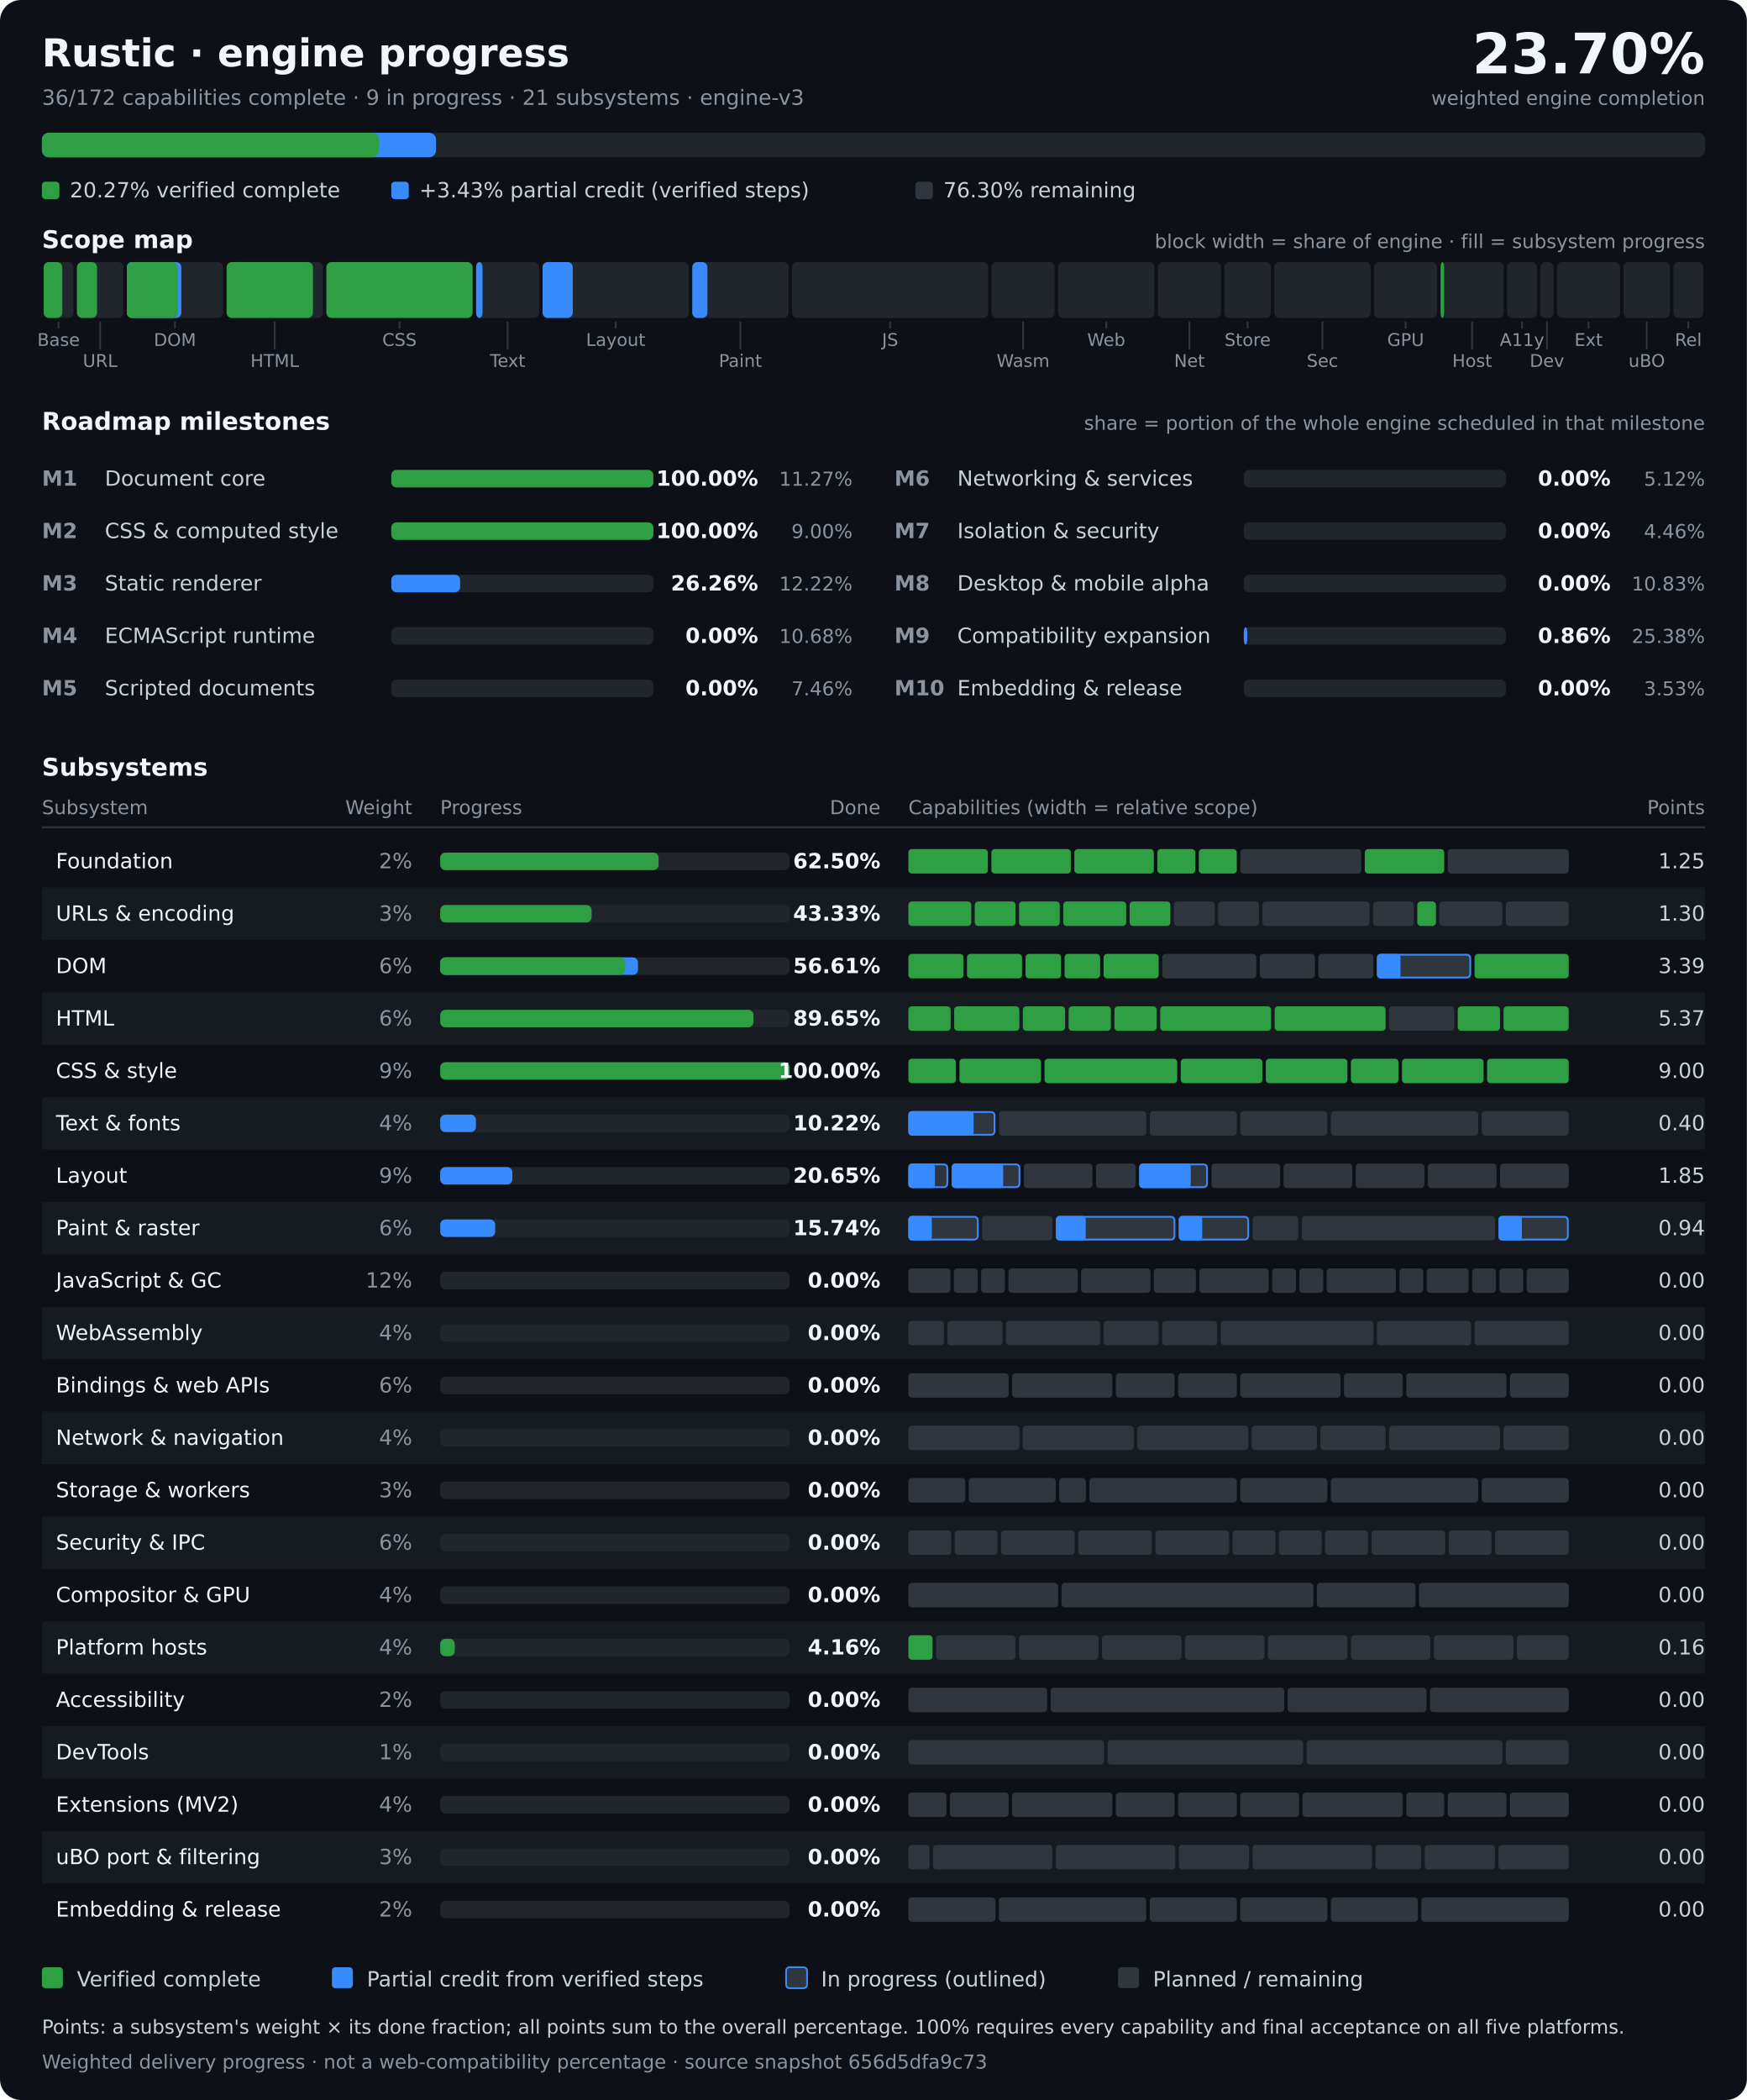
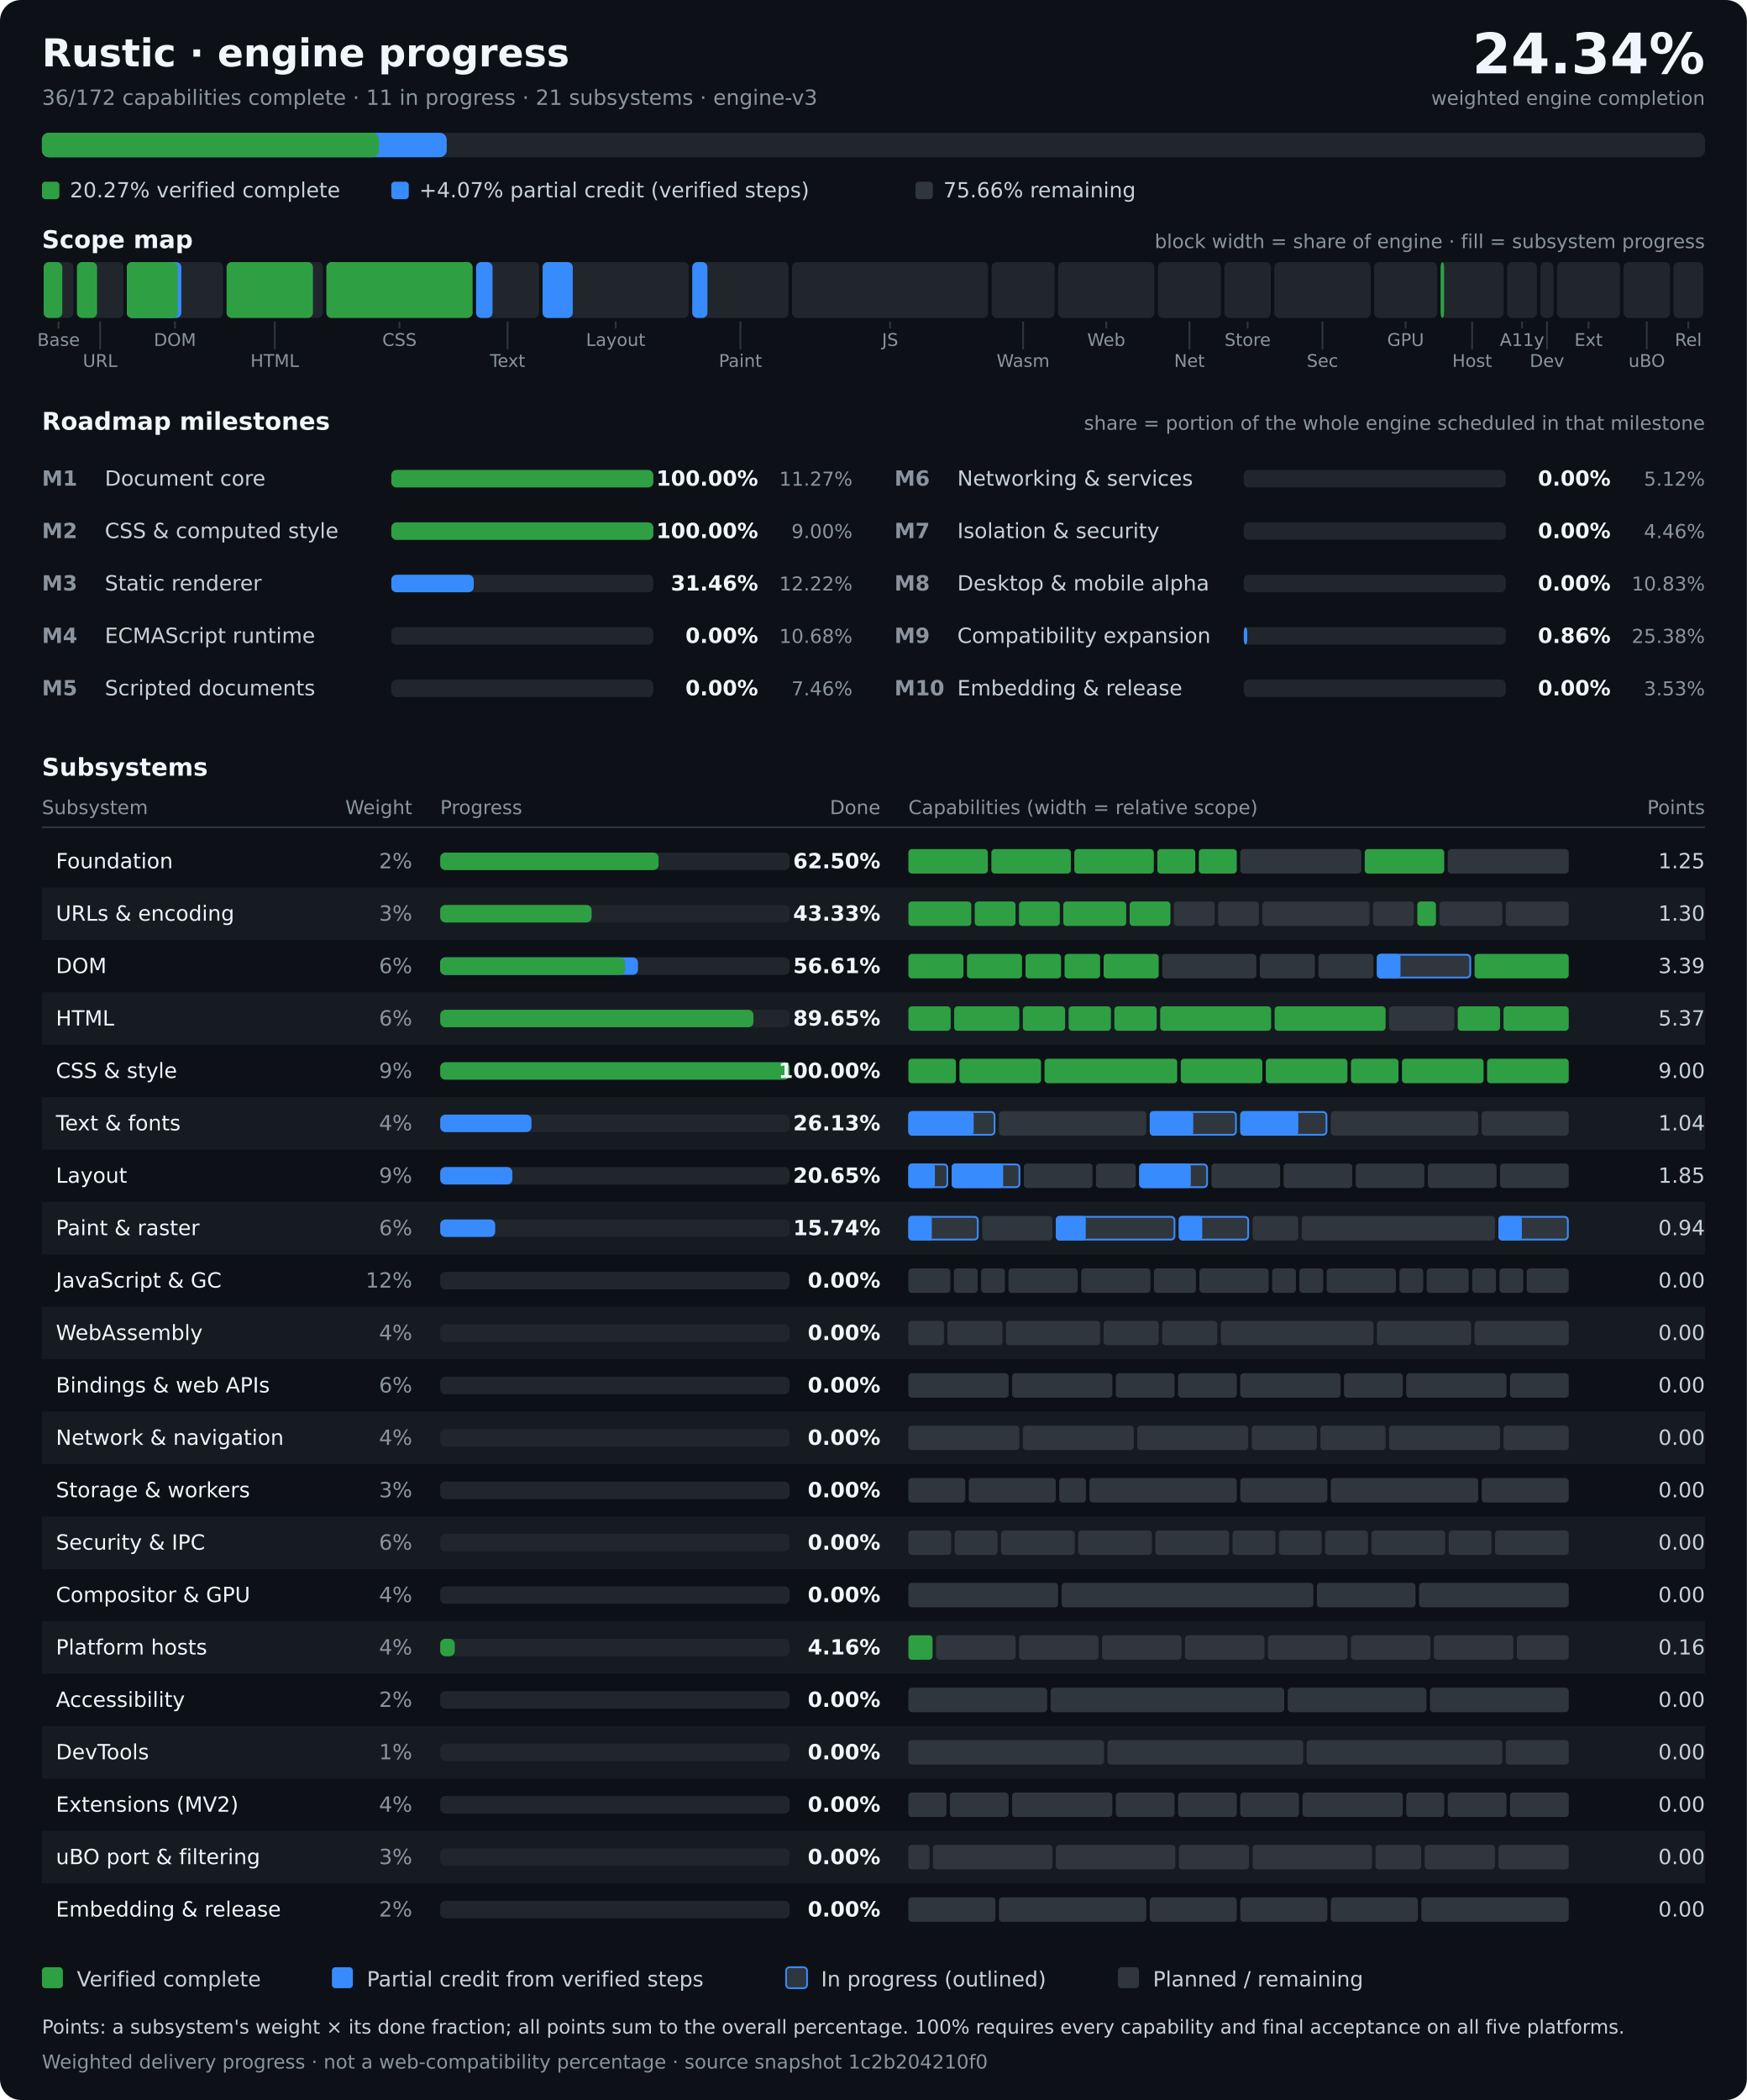
<svg xmlns="http://www.w3.org/2000/svg" width="1000" height="1202" viewBox="0 0 1000 1202" role="img" aria-labelledby="title desc">
  <rect width="1000" height="1202" rx="12" fill="#0d1117" />
  <g font-family="DejaVu Sans,Arial,sans-serif">
    <text x="24.00" y="38" fill="#f0f6fc" font-size="22" font-weight="700">Rustic · engine progress</text>
-     <text x="24.00" y="60" fill="#8b949e" font-size="12">36/172 capabilities complete · 9 in progress · 21 subsystems · engine-v3</text>
-     <text x="976.00" y="42" fill="#f0f6fc" font-size="32" text-anchor="end" font-weight="700">23.70%</text>
+     <text x="24.00" y="60" fill="#8b949e" font-size="12">36/172 capabilities complete · 11 in progress · 21 subsystems · engine-v3</text>
+     <text x="976.00" y="42" fill="#f0f6fc" font-size="32" text-anchor="end" font-weight="700">24.34%</text>
    <text x="976.00" y="60" fill="#8b949e" font-size="11" text-anchor="end">weighted engine completion</text>
    <rect x="24.00" y="76" width="952.00" height="14" rx="4" fill="#21262d" />
-     <rect x="24.00" y="76" width="225.62" height="14" rx="4" fill="#388bfd" />
+     <rect x="24.00" y="76" width="231.72" height="14" rx="4" fill="#388bfd" />
    <rect x="24.00" y="76" width="192.97" height="14" rx="4" fill="#2ea043" />
    <rect x="24" y="104" width="10" height="10" rx="2" fill="#2ea043" />
    <text x="40.00" y="113" fill="#c9d1d9" font-size="12">20.27% verified complete</text>
    <rect x="224" y="104" width="10" height="10" rx="2" fill="#388bfd" />
-     <text x="240.00" y="113" fill="#c9d1d9" font-size="12">+3.43% partial credit (verified steps)</text>
+     <text x="240.00" y="113" fill="#c9d1d9" font-size="12">+4.07% partial credit (verified steps)</text>
    <rect x="524" y="104" width="10" height="10" rx="2" fill="#30363d" />
-     <text x="540.00" y="113" fill="#c9d1d9" font-size="12">76.30% remaining</text>
+     <text x="540.00" y="113" fill="#c9d1d9" font-size="12">75.66% remaining</text>
    <text x="24.00" y="142" fill="#f0f6fc" font-size="14" font-weight="600">Scope map</text>
    <text x="976.00" y="142" fill="#8b949e" font-size="11" text-anchor="end">block width = share of engine · fill = subsystem progress</text>
    <g>
      <rect x="25.00" y="150" width="17.04" height="32" rx="3" fill="#21262d" />
      <rect x="25.00" y="150" width="10.65" height="32" rx="3" fill="#2ea043" />
      <rect x="33.02" y="184" width="1" height="4" fill="#30363d" />
      <text x="33.52" y="198" fill="#8b949e" font-size="10" text-anchor="middle">Base</text>
    </g>
    <g>
      <rect x="44.04" y="150" width="26.56" height="32" rx="3" fill="#21262d" />
      <rect x="44.04" y="150" width="11.51" height="32" rx="3" fill="#2ea043" />
      <rect x="56.82" y="184" width="1" height="16" fill="#30363d" />
      <text x="57.32" y="210" fill="#8b949e" font-size="10" text-anchor="middle">URL</text>
    </g>
    <g>
      <rect x="72.60" y="150" width="55.12" height="32" rx="3" fill="#21262d" />
      <rect x="72.60" y="150" width="31.20" height="32" rx="3" fill="#388bfd" />
      <rect x="72.60" y="150" width="29.18" height="32" rx="3" fill="#2ea043" />
      <rect x="99.66" y="184" width="1" height="4" fill="#30363d" />
      <text x="100.16" y="198" fill="#8b949e" font-size="10" text-anchor="middle">DOM</text>
    </g>
    <g>
      <rect x="129.72" y="150" width="55.12" height="32" rx="3" fill="#21262d" />
      <rect x="129.72" y="150" width="49.42" height="32" rx="3" fill="#2ea043" />
      <rect x="156.78" y="184" width="1" height="16" fill="#30363d" />
      <text x="157.28" y="210" fill="#8b949e" font-size="10" text-anchor="middle">HTML</text>
    </g>
    <g>
      <rect x="186.84" y="150" width="83.68" height="32" rx="3" fill="#21262d" />
      <rect x="186.84" y="150" width="83.68" height="32" rx="3" fill="#2ea043" />
      <rect x="228.18" y="184" width="1" height="4" fill="#30363d" />
      <text x="228.68" y="198" fill="#8b949e" font-size="10" text-anchor="middle">CSS</text>
    </g>
    <g>
      <rect x="272.52" y="150" width="36.08" height="32" rx="3" fill="#21262d" />
-       <rect x="272.52" y="150" width="3.69" height="32" rx="3" fill="#388bfd" />
+       <rect x="272.52" y="150" width="9.43" height="32" rx="3" fill="#388bfd" />
      <rect x="290.06" y="184" width="1" height="16" fill="#30363d" />
      <text x="290.56" y="210" fill="#8b949e" font-size="10" text-anchor="middle">Text</text>
    </g>
    <g>
      <rect x="310.60" y="150" width="83.68" height="32" rx="3" fill="#21262d" />
      <rect x="310.60" y="150" width="17.28" height="32" rx="3" fill="#388bfd" />
      <rect x="351.94" y="184" width="1" height="4" fill="#30363d" />
      <text x="352.44" y="198" fill="#8b949e" font-size="10" text-anchor="middle">Layout</text>
    </g>
    <g>
      <rect x="396.28" y="150" width="55.12" height="32" rx="3" fill="#21262d" />
      <rect x="396.28" y="150" width="8.68" height="32" rx="3" fill="#388bfd" />
      <rect x="423.34" y="184" width="1" height="16" fill="#30363d" />
      <text x="423.84" y="210" fill="#8b949e" font-size="10" text-anchor="middle">Paint</text>
    </g>
    <g>
      <rect x="453.40" y="150" width="112.24" height="32" rx="3" fill="#21262d" />
      <rect x="509.02" y="184" width="1" height="4" fill="#30363d" />
      <text x="509.52" y="198" fill="#8b949e" font-size="10" text-anchor="middle">JS</text>
    </g>
    <g>
      <rect x="567.64" y="150" width="36.08" height="32" rx="3" fill="#21262d" />
      <rect x="585.18" y="184" width="1" height="16" fill="#30363d" />
      <text x="585.68" y="210" fill="#8b949e" font-size="10" text-anchor="middle">Wasm</text>
    </g>
    <g>
      <rect x="605.72" y="150" width="55.12" height="32" rx="3" fill="#21262d" />
      <rect x="632.78" y="184" width="1" height="4" fill="#30363d" />
      <text x="633.28" y="198" fill="#8b949e" font-size="10" text-anchor="middle">Web</text>
    </g>
    <g>
      <rect x="662.84" y="150" width="36.08" height="32" rx="3" fill="#21262d" />
      <rect x="680.38" y="184" width="1" height="16" fill="#30363d" />
      <text x="680.88" y="210" fill="#8b949e" font-size="10" text-anchor="middle">Net</text>
    </g>
    <g>
      <rect x="700.92" y="150" width="26.56" height="32" rx="3" fill="#21262d" />
      <rect x="713.70" y="184" width="1" height="4" fill="#30363d" />
      <text x="714.20" y="198" fill="#8b949e" font-size="10" text-anchor="middle">Store</text>
    </g>
    <g>
      <rect x="729.48" y="150" width="55.12" height="32" rx="3" fill="#21262d" />
      <rect x="756.54" y="184" width="1" height="16" fill="#30363d" />
      <text x="757.04" y="210" fill="#8b949e" font-size="10" text-anchor="middle">Sec</text>
    </g>
    <g>
      <rect x="786.60" y="150" width="36.08" height="32" rx="3" fill="#21262d" />
      <rect x="804.14" y="184" width="1" height="4" fill="#30363d" />
      <text x="804.64" y="198" fill="#8b949e" font-size="10" text-anchor="middle">GPU</text>
    </g>
    <g>
      <rect x="824.68" y="150" width="36.08" height="32" rx="3" fill="#21262d" />
      <rect x="824.68" y="150" width="2.00" height="32" rx="3" fill="#2ea043" />
      <rect x="842.22" y="184" width="1" height="16" fill="#30363d" />
      <text x="842.72" y="210" fill="#8b949e" font-size="10" text-anchor="middle">Host</text>
    </g>
    <g>
      <rect x="862.76" y="150" width="17.04" height="32" rx="3" fill="#21262d" />
      <rect x="870.78" y="184" width="1" height="4" fill="#30363d" />
      <text x="871.28" y="198" fill="#8b949e" font-size="10" text-anchor="middle">A11y</text>
    </g>
    <g>
      <rect x="881.80" y="150" width="7.52" height="32" rx="3" fill="#21262d" />
      <rect x="885.06" y="184" width="1" height="16" fill="#30363d" />
      <text x="885.56" y="210" fill="#8b949e" font-size="10" text-anchor="middle">Dev</text>
    </g>
    <g>
      <rect x="891.32" y="150" width="36.08" height="32" rx="3" fill="#21262d" />
      <rect x="908.86" y="184" width="1" height="4" fill="#30363d" />
      <text x="909.36" y="198" fill="#8b949e" font-size="10" text-anchor="middle">Ext</text>
    </g>
    <g>
      <rect x="929.40" y="150" width="26.56" height="32" rx="3" fill="#21262d" />
      <rect x="942.18" y="184" width="1" height="16" fill="#30363d" />
      <text x="942.68" y="210" fill="#8b949e" font-size="10" text-anchor="middle">uBO</text>
    </g>
    <g>
      <rect x="957.96" y="150" width="17.04" height="32" rx="3" fill="#21262d" />
      <rect x="965.98" y="184" width="1" height="4" fill="#30363d" />
      <text x="966.48" y="198" fill="#8b949e" font-size="10" text-anchor="middle">Rel</text>
    </g>
    <text x="24.00" y="246" fill="#f0f6fc" font-size="14" font-weight="600">Roadmap milestones</text>
    <text x="976.00" y="246" fill="#8b949e" font-size="11" text-anchor="end">share = portion of the whole engine scheduled in that milestone</text>
    <g>
      <text x="24.00" y="278" fill="#8b949e" font-size="12" font-weight="600">M1</text>
      <text x="60.00" y="278" fill="#c9d1d9" font-size="12">Document core</text>
      <rect x="224.00" y="269" width="150.00" height="10" rx="3" fill="#21262d" />
      <rect x="224.00" y="269" width="150.00" height="10" rx="3" fill="#2ea043" />
      <text x="434.00" y="278" fill="#f0f6fc" font-size="12" text-anchor="end" font-weight="600">100.00%</text>
      <text x="488.00" y="278" fill="#8b949e" font-size="11" text-anchor="end">11.27%</text>
    </g>
    <g>
      <text x="24.00" y="308" fill="#8b949e" font-size="12" font-weight="600">M2</text>
      <text x="60.00" y="308" fill="#c9d1d9" font-size="12">CSS &amp; computed style</text>
      <rect x="224.00" y="299" width="150.00" height="10" rx="3" fill="#21262d" />
      <rect x="224.00" y="299" width="150.00" height="10" rx="3" fill="#2ea043" />
      <text x="434.00" y="308" fill="#f0f6fc" font-size="12" text-anchor="end" font-weight="600">100.00%</text>
      <text x="488.00" y="308" fill="#8b949e" font-size="11" text-anchor="end">9.00%</text>
    </g>
    <g>
      <text x="24.00" y="338" fill="#8b949e" font-size="12" font-weight="600">M3</text>
      <text x="60.00" y="338" fill="#c9d1d9" font-size="12">Static renderer</text>
      <rect x="224.00" y="329" width="150.00" height="10" rx="3" fill="#21262d" />
-       <rect x="224.00" y="329" width="39.39" height="10" rx="3" fill="#388bfd" />
-       <text x="434.00" y="338" fill="#f0f6fc" font-size="12" text-anchor="end" font-weight="600">26.26%</text>
+       <rect x="224.00" y="329" width="47.19" height="10" rx="3" fill="#388bfd" />
+       <text x="434.00" y="338" fill="#f0f6fc" font-size="12" text-anchor="end" font-weight="600">31.46%</text>
      <text x="488.00" y="338" fill="#8b949e" font-size="11" text-anchor="end">12.22%</text>
    </g>
    <g>
      <text x="24.00" y="368" fill="#8b949e" font-size="12" font-weight="600">M4</text>
      <text x="60.00" y="368" fill="#c9d1d9" font-size="12">ECMAScript runtime</text>
      <rect x="224.00" y="359" width="150.00" height="10" rx="3" fill="#21262d" />
      <text x="434.00" y="368" fill="#f0f6fc" font-size="12" text-anchor="end" font-weight="600">0.00%</text>
      <text x="488.00" y="368" fill="#8b949e" font-size="11" text-anchor="end">10.68%</text>
    </g>
    <g>
      <text x="24.00" y="398" fill="#8b949e" font-size="12" font-weight="600">M5</text>
      <text x="60.00" y="398" fill="#c9d1d9" font-size="12">Scripted documents</text>
      <rect x="224.00" y="389" width="150.00" height="10" rx="3" fill="#21262d" />
      <text x="434.00" y="398" fill="#f0f6fc" font-size="12" text-anchor="end" font-weight="600">0.00%</text>
      <text x="488.00" y="398" fill="#8b949e" font-size="11" text-anchor="end">7.46%</text>
    </g>
    <g>
      <text x="512.00" y="278" fill="#8b949e" font-size="12" font-weight="600">M6</text>
      <text x="548.00" y="278" fill="#c9d1d9" font-size="12">Networking &amp; services</text>
      <rect x="712.00" y="269" width="150.00" height="10" rx="3" fill="#21262d" />
      <text x="922.00" y="278" fill="#f0f6fc" font-size="12" text-anchor="end" font-weight="600">0.00%</text>
      <text x="976.00" y="278" fill="#8b949e" font-size="11" text-anchor="end">5.12%</text>
    </g>
    <g>
      <text x="512.00" y="308" fill="#8b949e" font-size="12" font-weight="600">M7</text>
      <text x="548.00" y="308" fill="#c9d1d9" font-size="12">Isolation &amp; security</text>
      <rect x="712.00" y="299" width="150.00" height="10" rx="3" fill="#21262d" />
      <text x="922.00" y="308" fill="#f0f6fc" font-size="12" text-anchor="end" font-weight="600">0.00%</text>
      <text x="976.00" y="308" fill="#8b949e" font-size="11" text-anchor="end">4.46%</text>
    </g>
    <g>
      <text x="512.00" y="338" fill="#8b949e" font-size="12" font-weight="600">M8</text>
      <text x="548.00" y="338" fill="#c9d1d9" font-size="12">Desktop &amp; mobile alpha</text>
      <rect x="712.00" y="329" width="150.00" height="10" rx="3" fill="#21262d" />
      <text x="922.00" y="338" fill="#f0f6fc" font-size="12" text-anchor="end" font-weight="600">0.00%</text>
      <text x="976.00" y="338" fill="#8b949e" font-size="11" text-anchor="end">10.83%</text>
    </g>
    <g>
      <text x="512.00" y="368" fill="#8b949e" font-size="12" font-weight="600">M9</text>
      <text x="548.00" y="368" fill="#c9d1d9" font-size="12">Compatibility expansion</text>
      <rect x="712.00" y="359" width="150.00" height="10" rx="3" fill="#21262d" />
      <rect x="712.00" y="359" width="2.00" height="10" rx="3" fill="#388bfd" />
      <text x="922.00" y="368" fill="#f0f6fc" font-size="12" text-anchor="end" font-weight="600">0.86%</text>
      <text x="976.00" y="368" fill="#8b949e" font-size="11" text-anchor="end">25.38%</text>
    </g>
    <g>
      <text x="512.00" y="398" fill="#8b949e" font-size="12" font-weight="600">M10</text>
      <text x="548.00" y="398" fill="#c9d1d9" font-size="12">Embedding &amp; release</text>
      <rect x="712.00" y="389" width="150.00" height="10" rx="3" fill="#21262d" />
      <text x="922.00" y="398" fill="#f0f6fc" font-size="12" text-anchor="end" font-weight="600">0.00%</text>
      <text x="976.00" y="398" fill="#8b949e" font-size="11" text-anchor="end">3.53%</text>
    </g>
    <text x="24.00" y="444" fill="#f0f6fc" font-size="14" font-weight="600">Subsystems</text>
    <text x="24.00" y="466" fill="#8b949e" font-size="11">Subsystem</text>
    <text x="236.00" y="466" fill="#8b949e" font-size="11" text-anchor="end">Weight</text>
    <text x="252.00" y="466" fill="#8b949e" font-size="11">Progress</text>
    <text x="504.00" y="466" fill="#8b949e" font-size="11" text-anchor="end">Done</text>
    <text x="520.00" y="466" fill="#8b949e" font-size="11">Capabilities (width = relative scope)</text>
    <text x="976.00" y="466" fill="#8b949e" font-size="11" text-anchor="end">Points</text>
    <rect x="24" y="473" width="952" height="1" fill="#30363d" />
    <g>
      <text x="32.00" y="497" fill="#f0f6fc" font-size="12">Foundation</text>
      <text x="236.00" y="497" fill="#8b949e" font-size="12" text-anchor="end">2%</text>
      <rect x="252.00" y="488" width="200.00" height="10" rx="3" fill="#21262d" />
      <rect x="252.00" y="488" width="125.00" height="10" rx="3" fill="#2ea043" />
      <text x="504.00" y="497" fill="#f0f6fc" font-size="12" text-anchor="end" font-weight="600">62.50%</text>
      <g>
        <rect x="520.00" y="486" width="45.50" height="14" rx="2" fill="#2ea043" />
      </g>
      <g>
        <rect x="567.50" y="486" width="45.50" height="14" rx="2" fill="#2ea043" />
      </g>
      <g>
        <rect x="615.00" y="486" width="45.50" height="14" rx="2" fill="#2ea043" />
      </g>
      <g>
        <rect x="662.50" y="486" width="21.75" height="14" rx="2" fill="#2ea043" />
      </g>
      <g>
        <rect x="686.25" y="486" width="21.75" height="14" rx="2" fill="#2ea043" />
      </g>
      <g>
        <rect x="710.00" y="486" width="69.25" height="14" rx="2" fill="#30363d" />
      </g>
      <g>
        <rect x="781.25" y="486" width="45.50" height="14" rx="2" fill="#2ea043" />
      </g>
      <g>
        <rect x="828.75" y="486" width="69.25" height="14" rx="2" fill="#30363d" />
      </g>
      <text x="976.00" y="497" fill="#c9d1d9" font-size="12" text-anchor="end">1.25</text>
    </g>
    <g>
      <rect x="24" y="508" width="952" height="30" fill="#161b22" />
      <text x="32.00" y="527" fill="#f0f6fc" font-size="12">URLs &amp; encoding</text>
      <text x="236.00" y="527" fill="#8b949e" font-size="12" text-anchor="end">3%</text>
      <rect x="252.00" y="518" width="200.00" height="10" rx="3" fill="#21262d" />
      <rect x="252.00" y="518" width="86.66" height="10" rx="3" fill="#2ea043" />
      <text x="504.00" y="527" fill="#f0f6fc" font-size="12" text-anchor="end" font-weight="600">43.33%</text>
      <g>
        <rect x="520.00" y="516" width="36.00" height="14" rx="2" fill="#2ea043" />
      </g>
      <g>
        <rect x="558.00" y="516" width="23.33" height="14" rx="2" fill="#2ea043" />
      </g>
      <g>
        <rect x="583.33" y="516" width="23.33" height="14" rx="2" fill="#2ea043" />
      </g>
      <g>
        <rect x="608.67" y="516" width="36.00" height="14" rx="2" fill="#2ea043" />
      </g>
      <g>
        <rect x="646.67" y="516" width="23.33" height="14" rx="2" fill="#2ea043" />
      </g>
      <g>
        <rect x="672.00" y="516" width="23.33" height="14" rx="2" fill="#30363d" />
      </g>
      <g>
        <rect x="697.33" y="516" width="23.33" height="14" rx="2" fill="#30363d" />
      </g>
      <g>
        <rect x="722.67" y="516" width="61.33" height="14" rx="2" fill="#30363d" />
      </g>
      <g>
        <rect x="786.00" y="516" width="23.33" height="14" rx="2" fill="#30363d" />
      </g>
      <g>
        <rect x="811.33" y="516" width="10.67" height="14" rx="2" fill="#2ea043" />
      </g>
      <g>
        <rect x="824.00" y="516" width="36.00" height="14" rx="2" fill="#30363d" />
      </g>
      <g>
        <rect x="862.00" y="516" width="36.00" height="14" rx="2" fill="#30363d" />
      </g>
      <text x="976.00" y="527" fill="#c9d1d9" font-size="12" text-anchor="end">1.30</text>
    </g>
    <g>
      <text x="32.00" y="557" fill="#f0f6fc" font-size="12">DOM</text>
      <text x="236.00" y="557" fill="#8b949e" font-size="12" text-anchor="end">6%</text>
      <rect x="252.00" y="548" width="200.00" height="10" rx="3" fill="#21262d" />
      <rect x="252.00" y="548" width="113.22" height="10" rx="3" fill="#388bfd" />
      <rect x="252.00" y="548" width="105.88" height="10" rx="3" fill="#2ea043" />
      <text x="504.00" y="557" fill="#f0f6fc" font-size="12" text-anchor="end" font-weight="600">56.61%</text>
      <g>
        <rect x="520.00" y="546" width="31.53" height="14" rx="2" fill="#2ea043" />
      </g>
      <g>
        <rect x="553.53" y="546" width="31.53" height="14" rx="2" fill="#2ea043" />
      </g>
      <g>
        <rect x="587.06" y="546" width="20.35" height="14" rx="2" fill="#2ea043" />
      </g>
      <g>
        <rect x="609.41" y="546" width="20.35" height="14" rx="2" fill="#2ea043" />
      </g>
      <g>
        <rect x="631.76" y="546" width="31.53" height="14" rx="2" fill="#2ea043" />
      </g>
      <g>
        <rect x="665.29" y="546" width="53.88" height="14" rx="2" fill="#30363d" />
      </g>
      <g>
        <rect x="721.18" y="546" width="31.53" height="14" rx="2" fill="#30363d" />
      </g>
      <g>
        <rect x="754.71" y="546" width="31.53" height="14" rx="2" fill="#30363d" />
      </g>
      <g>
        <rect x="788.24" y="546" width="53.88" height="14" rx="2" fill="#30363d" />
        <rect x="788.24" y="546" width="13.47" height="14" rx="2" fill="#388bfd" />
        <rect x="788.74" y="546.5" width="52.88" height="13" rx="2" fill="none" stroke="#388bfd" />
      </g>
      <g>
        <rect x="844.12" y="546" width="53.88" height="14" rx="2" fill="#2ea043" />
      </g>
      <text x="976.00" y="557" fill="#c9d1d9" font-size="12" text-anchor="end">3.39</text>
    </g>
    <g>
      <rect x="24" y="568" width="952" height="30" fill="#161b22" />
      <text x="32.00" y="587" fill="#f0f6fc" font-size="12">HTML</text>
      <text x="236.00" y="587" fill="#8b949e" font-size="12" text-anchor="end">6%</text>
      <rect x="252.00" y="578" width="200.00" height="10" rx="3" fill="#21262d" />
      <rect x="252.00" y="578" width="179.30" height="10" rx="3" fill="#2ea043" />
      <text x="504.00" y="587" fill="#f0f6fc" font-size="12" text-anchor="end" font-weight="600">89.65%</text>
      <g>
        <rect x="520.00" y="576" width="24.21" height="14" rx="2" fill="#2ea043" />
      </g>
      <g>
        <rect x="546.21" y="576" width="37.31" height="14" rx="2" fill="#2ea043" />
      </g>
      <g>
        <rect x="585.52" y="576" width="24.21" height="14" rx="2" fill="#2ea043" />
      </g>
      <g>
        <rect x="611.72" y="576" width="24.21" height="14" rx="2" fill="#2ea043" />
      </g>
      <g>
        <rect x="637.93" y="576" width="24.21" height="14" rx="2" fill="#2ea043" />
      </g>
      <g>
        <rect x="664.14" y="576" width="63.52" height="14" rx="2" fill="#2ea043" />
      </g>
      <g>
        <rect x="729.66" y="576" width="63.52" height="14" rx="2" fill="#2ea043" />
      </g>
      <g>
        <rect x="795.17" y="576" width="37.31" height="14" rx="2" fill="#30363d" />
      </g>
      <g>
        <rect x="834.48" y="576" width="24.21" height="14" rx="2" fill="#2ea043" />
      </g>
      <g>
        <rect x="860.69" y="576" width="37.31" height="14" rx="2" fill="#2ea043" />
      </g>
      <text x="976.00" y="587" fill="#c9d1d9" font-size="12" text-anchor="end">5.37</text>
    </g>
    <g>
      <text x="32.00" y="617" fill="#f0f6fc" font-size="12">CSS &amp; style</text>
      <text x="236.00" y="617" fill="#8b949e" font-size="12" text-anchor="end">9%</text>
      <rect x="252.00" y="608" width="200.00" height="10" rx="3" fill="#21262d" />
      <rect x="252.00" y="608" width="200.00" height="10" rx="3" fill="#2ea043" />
      <text x="504.00" y="617" fill="#f0f6fc" font-size="12" text-anchor="end" font-weight="600">100.00%</text>
      <g>
        <rect x="520.00" y="606" width="27.23" height="14" rx="2" fill="#2ea043" />
      </g>
      <g>
        <rect x="549.23" y="606" width="46.72" height="14" rx="2" fill="#2ea043" />
      </g>
      <g>
        <rect x="597.95" y="606" width="75.95" height="14" rx="2" fill="#2ea043" />
      </g>
      <g>
        <rect x="675.90" y="606" width="46.72" height="14" rx="2" fill="#2ea043" />
      </g>
      <g>
        <rect x="724.62" y="606" width="46.72" height="14" rx="2" fill="#2ea043" />
      </g>
      <g>
        <rect x="773.33" y="606" width="27.23" height="14" rx="2" fill="#2ea043" />
      </g>
      <g>
        <rect x="802.56" y="606" width="46.72" height="14" rx="2" fill="#2ea043" />
      </g>
      <g>
        <rect x="851.28" y="606" width="46.72" height="14" rx="2" fill="#2ea043" />
      </g>
      <text x="976.00" y="617" fill="#c9d1d9" font-size="12" text-anchor="end">9.00</text>
    </g>
    <g>
      <rect x="24" y="628" width="952" height="30" fill="#161b22" />
      <text x="32.00" y="647" fill="#f0f6fc" font-size="12">Text &amp; fonts</text>
      <text x="236.00" y="647" fill="#8b949e" font-size="12" text-anchor="end">4%</text>
      <rect x="252.00" y="638" width="200.00" height="10" rx="3" fill="#21262d" />
-       <rect x="252.00" y="638" width="20.44" height="10" rx="3" fill="#388bfd" />
-       <text x="504.00" y="647" fill="#f0f6fc" font-size="12" text-anchor="end" font-weight="600">10.22%</text>
+       <rect x="252.00" y="638" width="52.26" height="10" rx="3" fill="#388bfd" />
+       <text x="504.00" y="647" fill="#f0f6fc" font-size="12" text-anchor="end" font-weight="600">26.13%</text>
      <g>
        <rect x="520.00" y="636" width="49.82" height="14" rx="2" fill="#30363d" />
        <rect x="520.00" y="636" width="37.36" height="14" rx="2" fill="#388bfd" />
        <rect x="520.50" y="636.5" width="48.82" height="13" rx="2" fill="none" stroke="#388bfd" />
      </g>
      <g>
        <rect x="571.82" y="636" width="84.36" height="14" rx="2" fill="#30363d" />
      </g>
      <g>
        <rect x="658.18" y="636" width="49.82" height="14" rx="2" fill="#30363d" />
+         <rect x="658.18" y="636" width="24.91" height="14" rx="2" fill="#388bfd" />
+         <rect x="658.68" y="636.5" width="48.82" height="13" rx="2" fill="none" stroke="#388bfd" />
      </g>
      <g>
        <rect x="710.00" y="636" width="49.82" height="14" rx="2" fill="#30363d" />
+         <rect x="710.00" y="636" width="33.21" height="14" rx="2" fill="#388bfd" />
+         <rect x="710.50" y="636.5" width="48.82" height="13" rx="2" fill="none" stroke="#388bfd" />
      </g>
      <g>
        <rect x="761.82" y="636" width="84.36" height="14" rx="2" fill="#30363d" />
      </g>
      <g>
        <rect x="848.18" y="636" width="49.82" height="14" rx="2" fill="#30363d" />
      </g>
-       <text x="976.00" y="647" fill="#c9d1d9" font-size="12" text-anchor="end">0.40</text>
+       <text x="976.00" y="647" fill="#c9d1d9" font-size="12" text-anchor="end">1.04</text>
    </g>
    <g>
      <text x="32.00" y="677" fill="#f0f6fc" font-size="12">Layout</text>
      <text x="236.00" y="677" fill="#8b949e" font-size="12" text-anchor="end">9%</text>
      <rect x="252.00" y="668" width="200.00" height="10" rx="3" fill="#21262d" />
      <rect x="252.00" y="668" width="41.30" height="10" rx="3" fill="#388bfd" />
      <text x="504.00" y="677" fill="#f0f6fc" font-size="12" text-anchor="end" font-weight="600">20.65%</text>
      <g>
        <rect x="520.00" y="666" width="22.78" height="14" rx="2" fill="#30363d" />
        <rect x="520.00" y="666" width="15.19" height="14" rx="2" fill="#388bfd" />
        <rect x="520.50" y="666.5" width="21.78" height="13" rx="2" fill="none" stroke="#388bfd" />
      </g>
      <g>
        <rect x="544.78" y="666" width="39.30" height="14" rx="2" fill="#30363d" />
        <rect x="544.78" y="666" width="29.48" height="14" rx="2" fill="#388bfd" />
        <rect x="545.28" y="666.5" width="38.30" height="13" rx="2" fill="none" stroke="#388bfd" />
      </g>
      <g>
        <rect x="586.09" y="666" width="39.30" height="14" rx="2" fill="#30363d" />
      </g>
      <g>
        <rect x="627.39" y="666" width="22.78" height="14" rx="2" fill="#30363d" />
      </g>
      <g>
        <rect x="652.17" y="666" width="39.30" height="14" rx="2" fill="#30363d" />
        <rect x="652.17" y="666" width="29.48" height="14" rx="2" fill="#388bfd" />
        <rect x="652.67" y="666.5" width="38.30" height="13" rx="2" fill="none" stroke="#388bfd" />
      </g>
      <g>
        <rect x="693.48" y="666" width="39.30" height="14" rx="2" fill="#30363d" />
      </g>
      <g>
        <rect x="734.78" y="666" width="39.30" height="14" rx="2" fill="#30363d" />
      </g>
      <g>
        <rect x="776.09" y="666" width="39.30" height="14" rx="2" fill="#30363d" />
      </g>
      <g>
        <rect x="817.39" y="666" width="39.30" height="14" rx="2" fill="#30363d" />
      </g>
      <g>
        <rect x="858.70" y="666" width="39.30" height="14" rx="2" fill="#30363d" />
      </g>
      <text x="976.00" y="677" fill="#c9d1d9" font-size="12" text-anchor="end">1.85</text>
    </g>
    <g>
      <rect x="24" y="688" width="952" height="30" fill="#161b22" />
      <text x="32.00" y="707" fill="#f0f6fc" font-size="12">Paint &amp; raster</text>
      <text x="236.00" y="707" fill="#8b949e" font-size="12" text-anchor="end">6%</text>
      <rect x="252.00" y="698" width="200.00" height="10" rx="3" fill="#21262d" />
      <rect x="252.00" y="698" width="31.48" height="10" rx="3" fill="#388bfd" />
      <text x="504.00" y="707" fill="#f0f6fc" font-size="12" text-anchor="end" font-weight="600">15.74%</text>
      <g>
        <rect x="520.00" y="696" width="40.22" height="14" rx="2" fill="#30363d" />
        <rect x="520.00" y="696" width="13.41" height="14" rx="2" fill="#388bfd" />
        <rect x="520.50" y="696.5" width="39.22" height="13" rx="2" fill="none" stroke="#388bfd" />
      </g>
      <g>
        <rect x="562.22" y="696" width="40.22" height="14" rx="2" fill="#30363d" />
      </g>
      <g>
        <rect x="604.44" y="696" width="68.37" height="14" rx="2" fill="#30363d" />
        <rect x="604.44" y="696" width="17.09" height="14" rx="2" fill="#388bfd" />
        <rect x="604.94" y="696.5" width="67.37" height="13" rx="2" fill="none" stroke="#388bfd" />
      </g>
      <g>
        <rect x="674.81" y="696" width="40.22" height="14" rx="2" fill="#30363d" />
        <rect x="674.81" y="696" width="13.41" height="14" rx="2" fill="#388bfd" />
        <rect x="675.31" y="696.5" width="39.22" height="13" rx="2" fill="none" stroke="#388bfd" />
      </g>
      <g>
        <rect x="717.04" y="696" width="26.15" height="14" rx="2" fill="#30363d" />
      </g>
      <g>
        <rect x="745.19" y="696" width="110.59" height="14" rx="2" fill="#30363d" />
      </g>
      <g>
        <rect x="857.78" y="696" width="40.22" height="14" rx="2" fill="#30363d" />
        <rect x="857.78" y="696" width="13.41" height="14" rx="2" fill="#388bfd" />
        <rect x="858.28" y="696.5" width="39.22" height="13" rx="2" fill="none" stroke="#388bfd" />
      </g>
      <text x="976.00" y="707" fill="#c9d1d9" font-size="12" text-anchor="end">0.94</text>
    </g>
    <g>
      <text x="32.00" y="737" fill="#f0f6fc" font-size="12">JavaScript &amp; GC</text>
      <text x="236.00" y="737" fill="#8b949e" font-size="12" text-anchor="end">12%</text>
      <rect x="252.00" y="728" width="200.00" height="10" rx="3" fill="#21262d" />
      <text x="504.00" y="737" fill="#f0f6fc" font-size="12" text-anchor="end" font-weight="600">0.00%</text>
      <g>
        <rect x="520.00" y="726" width="24.03" height="14" rx="2" fill="#30363d" />
      </g>
      <g>
        <rect x="546.03" y="726" width="13.62" height="14" rx="2" fill="#30363d" />
      </g>
      <g>
        <rect x="561.64" y="726" width="13.62" height="14" rx="2" fill="#30363d" />
      </g>
      <g>
        <rect x="577.26" y="726" width="39.64" height="14" rx="2" fill="#30363d" />
      </g>
      <g>
        <rect x="618.90" y="726" width="39.64" height="14" rx="2" fill="#30363d" />
      </g>
      <g>
        <rect x="660.55" y="726" width="24.03" height="14" rx="2" fill="#30363d" />
      </g>
      <g>
        <rect x="686.58" y="726" width="39.64" height="14" rx="2" fill="#30363d" />
      </g>
      <g>
        <rect x="728.22" y="726" width="13.62" height="14" rx="2" fill="#30363d" />
      </g>
      <g>
        <rect x="743.84" y="726" width="13.62" height="14" rx="2" fill="#30363d" />
      </g>
      <g>
        <rect x="759.45" y="726" width="39.64" height="14" rx="2" fill="#30363d" />
      </g>
      <g>
        <rect x="801.10" y="726" width="13.62" height="14" rx="2" fill="#30363d" />
      </g>
      <g>
        <rect x="816.71" y="726" width="24.03" height="14" rx="2" fill="#30363d" />
      </g>
      <g>
        <rect x="842.74" y="726" width="13.62" height="14" rx="2" fill="#30363d" />
      </g>
      <g>
        <rect x="858.36" y="726" width="13.62" height="14" rx="2" fill="#30363d" />
      </g>
      <g>
        <rect x="873.97" y="726" width="24.03" height="14" rx="2" fill="#30363d" />
      </g>
      <text x="976.00" y="737" fill="#c9d1d9" font-size="12" text-anchor="end">0.00</text>
    </g>
    <g>
      <rect x="24" y="748" width="952" height="30" fill="#161b22" />
      <text x="32.00" y="767" fill="#f0f6fc" font-size="12">WebAssembly</text>
      <text x="236.00" y="767" fill="#8b949e" font-size="12" text-anchor="end">4%</text>
      <rect x="252.00" y="758" width="200.00" height="10" rx="3" fill="#21262d" />
      <text x="504.00" y="767" fill="#f0f6fc" font-size="12" text-anchor="end" font-weight="600">0.00%</text>
      <g>
        <rect x="520.00" y="756" width="20.35" height="14" rx="2" fill="#30363d" />
      </g>
      <g>
        <rect x="542.35" y="756" width="31.53" height="14" rx="2" fill="#30363d" />
      </g>
      <g>
        <rect x="575.88" y="756" width="53.88" height="14" rx="2" fill="#30363d" />
      </g>
      <g>
        <rect x="631.76" y="756" width="31.53" height="14" rx="2" fill="#30363d" />
      </g>
      <g>
        <rect x="665.29" y="756" width="31.53" height="14" rx="2" fill="#30363d" />
      </g>
      <g>
        <rect x="698.82" y="756" width="87.41" height="14" rx="2" fill="#30363d" />
      </g>
      <g>
        <rect x="788.24" y="756" width="53.88" height="14" rx="2" fill="#30363d" />
      </g>
      <g>
        <rect x="844.12" y="756" width="53.88" height="14" rx="2" fill="#30363d" />
      </g>
      <text x="976.00" y="767" fill="#c9d1d9" font-size="12" text-anchor="end">0.00</text>
    </g>
    <g>
      <text x="32.00" y="797" fill="#f0f6fc" font-size="12">Bindings &amp; web APIs</text>
      <text x="236.00" y="797" fill="#8b949e" font-size="12" text-anchor="end">6%</text>
      <rect x="252.00" y="788" width="200.00" height="10" rx="3" fill="#21262d" />
      <text x="504.00" y="797" fill="#f0f6fc" font-size="12" text-anchor="end" font-weight="600">0.00%</text>
      <g>
        <rect x="520.00" y="786" width="57.38" height="14" rx="2" fill="#30363d" />
      </g>
      <g>
        <rect x="579.38" y="786" width="57.38" height="14" rx="2" fill="#30363d" />
      </g>
      <g>
        <rect x="638.75" y="786" width="33.62" height="14" rx="2" fill="#30363d" />
      </g>
      <g>
        <rect x="674.38" y="786" width="33.62" height="14" rx="2" fill="#30363d" />
      </g>
      <g>
        <rect x="710.00" y="786" width="57.38" height="14" rx="2" fill="#30363d" />
      </g>
      <g>
        <rect x="769.38" y="786" width="33.62" height="14" rx="2" fill="#30363d" />
      </g>
      <g>
        <rect x="805.00" y="786" width="57.38" height="14" rx="2" fill="#30363d" />
      </g>
      <g>
        <rect x="864.38" y="786" width="33.62" height="14" rx="2" fill="#30363d" />
      </g>
      <text x="976.00" y="797" fill="#c9d1d9" font-size="12" text-anchor="end">0.00</text>
    </g>
    <g>
      <rect x="24" y="808" width="952" height="30" fill="#161b22" />
      <text x="32.00" y="827" fill="#f0f6fc" font-size="12">Network &amp; navigation</text>
      <text x="236.00" y="827" fill="#8b949e" font-size="12" text-anchor="end">4%</text>
      <rect x="252.00" y="818" width="200.00" height="10" rx="3" fill="#21262d" />
      <text x="504.00" y="827" fill="#f0f6fc" font-size="12" text-anchor="end" font-weight="600">0.00%</text>
      <g>
        <rect x="520.00" y="816" width="63.52" height="14" rx="2" fill="#30363d" />
      </g>
      <g>
        <rect x="585.52" y="816" width="63.52" height="14" rx="2" fill="#30363d" />
      </g>
      <g>
        <rect x="651.03" y="816" width="63.52" height="14" rx="2" fill="#30363d" />
      </g>
      <g>
        <rect x="716.55" y="816" width="37.31" height="14" rx="2" fill="#30363d" />
      </g>
      <g>
        <rect x="755.86" y="816" width="37.31" height="14" rx="2" fill="#30363d" />
      </g>
      <g>
        <rect x="795.17" y="816" width="63.52" height="14" rx="2" fill="#30363d" />
      </g>
      <g>
        <rect x="860.69" y="816" width="37.31" height="14" rx="2" fill="#30363d" />
      </g>
      <text x="976.00" y="827" fill="#c9d1d9" font-size="12" text-anchor="end">0.00</text>
    </g>
    <g>
      <text x="32.00" y="857" fill="#f0f6fc" font-size="12">Storage &amp; workers</text>
      <text x="236.00" y="857" fill="#8b949e" font-size="12" text-anchor="end">3%</text>
      <rect x="252.00" y="848" width="200.00" height="10" rx="3" fill="#21262d" />
      <text x="504.00" y="857" fill="#f0f6fc" font-size="12" text-anchor="end" font-weight="600">0.00%</text>
      <g>
        <rect x="520.00" y="846" width="32.55" height="14" rx="2" fill="#30363d" />
      </g>
      <g>
        <rect x="554.55" y="846" width="49.82" height="14" rx="2" fill="#30363d" />
      </g>
      <g>
        <rect x="606.36" y="846" width="15.27" height="14" rx="2" fill="#30363d" />
      </g>
      <g>
        <rect x="623.64" y="846" width="84.36" height="14" rx="2" fill="#30363d" />
      </g>
      <g>
        <rect x="710.00" y="846" width="49.82" height="14" rx="2" fill="#30363d" />
      </g>
      <g>
        <rect x="761.82" y="846" width="84.36" height="14" rx="2" fill="#30363d" />
      </g>
      <g>
        <rect x="848.18" y="846" width="49.82" height="14" rx="2" fill="#30363d" />
      </g>
      <text x="976.00" y="857" fill="#c9d1d9" font-size="12" text-anchor="end">0.00</text>
    </g>
    <g>
      <rect x="24" y="868" width="952" height="30" fill="#161b22" />
      <text x="32.00" y="887" fill="#f0f6fc" font-size="12">Security &amp; IPC</text>
      <text x="236.00" y="887" fill="#8b949e" font-size="12" text-anchor="end">6%</text>
      <rect x="252.00" y="878" width="200.00" height="10" rx="3" fill="#21262d" />
      <text x="504.00" y="887" fill="#f0f6fc" font-size="12" text-anchor="end" font-weight="600">0.00%</text>
      <g>
        <rect x="520.00" y="876" width="24.51" height="14" rx="2" fill="#30363d" />
      </g>
      <g>
        <rect x="546.51" y="876" width="24.51" height="14" rx="2" fill="#30363d" />
      </g>
      <g>
        <rect x="573.02" y="876" width="42.19" height="14" rx="2" fill="#30363d" />
      </g>
      <g>
        <rect x="617.21" y="876" width="42.19" height="14" rx="2" fill="#30363d" />
      </g>
      <g>
        <rect x="661.40" y="876" width="42.19" height="14" rx="2" fill="#30363d" />
      </g>
      <g>
        <rect x="705.58" y="876" width="24.51" height="14" rx="2" fill="#30363d" />
      </g>
      <g>
        <rect x="732.09" y="876" width="24.51" height="14" rx="2" fill="#30363d" />
      </g>
      <g>
        <rect x="758.60" y="876" width="24.51" height="14" rx="2" fill="#30363d" />
      </g>
      <g>
        <rect x="785.12" y="876" width="42.19" height="14" rx="2" fill="#30363d" />
      </g>
      <g>
        <rect x="829.30" y="876" width="24.51" height="14" rx="2" fill="#30363d" />
      </g>
      <g>
        <rect x="855.81" y="876" width="42.19" height="14" rx="2" fill="#30363d" />
      </g>
      <text x="976.00" y="887" fill="#c9d1d9" font-size="12" text-anchor="end">0.00</text>
    </g>
    <g>
      <text x="32.00" y="917" fill="#f0f6fc" font-size="12">Compositor &amp; GPU</text>
      <text x="236.00" y="917" fill="#8b949e" font-size="12" text-anchor="end">4%</text>
      <rect x="252.00" y="908" width="200.00" height="10" rx="3" fill="#21262d" />
      <text x="504.00" y="917" fill="#f0f6fc" font-size="12" text-anchor="end" font-weight="600">0.00%</text>
      <g>
        <rect x="520.00" y="906" width="85.69" height="14" rx="2" fill="#30363d" />
      </g>
      <g>
        <rect x="607.69" y="906" width="144.15" height="14" rx="2" fill="#30363d" />
      </g>
      <g>
        <rect x="753.85" y="906" width="56.46" height="14" rx="2" fill="#30363d" />
      </g>
      <g>
        <rect x="812.31" y="906" width="85.69" height="14" rx="2" fill="#30363d" />
      </g>
      <text x="976.00" y="917" fill="#c9d1d9" font-size="12" text-anchor="end">0.00</text>
    </g>
    <g>
      <rect x="24" y="928" width="952" height="30" fill="#161b22" />
      <text x="32.00" y="947" fill="#f0f6fc" font-size="12">Platform hosts</text>
      <text x="236.00" y="947" fill="#8b949e" font-size="12" text-anchor="end">4%</text>
      <rect x="252.00" y="938" width="200.00" height="10" rx="3" fill="#21262d" />
      <rect x="252.00" y="938" width="8.32" height="10" rx="3" fill="#2ea043" />
      <text x="504.00" y="947" fill="#f0f6fc" font-size="12" text-anchor="end" font-weight="600">4.16%</text>
      <g>
        <rect x="520.00" y="936" width="13.83" height="14" rx="2" fill="#2ea043" />
      </g>
      <g>
        <rect x="535.83" y="936" width="45.50" height="14" rx="2" fill="#30363d" />
      </g>
      <g>
        <rect x="583.33" y="936" width="45.50" height="14" rx="2" fill="#30363d" />
      </g>
      <g>
        <rect x="630.83" y="936" width="45.50" height="14" rx="2" fill="#30363d" />
      </g>
      <g>
        <rect x="678.33" y="936" width="45.50" height="14" rx="2" fill="#30363d" />
      </g>
      <g>
        <rect x="725.83" y="936" width="45.50" height="14" rx="2" fill="#30363d" />
      </g>
      <g>
        <rect x="773.33" y="936" width="45.50" height="14" rx="2" fill="#30363d" />
      </g>
      <g>
        <rect x="820.83" y="936" width="45.50" height="14" rx="2" fill="#30363d" />
      </g>
      <g>
        <rect x="868.33" y="936" width="29.67" height="14" rx="2" fill="#30363d" />
      </g>
      <text x="976.00" y="947" fill="#c9d1d9" font-size="12" text-anchor="end">0.16</text>
    </g>
    <g>
      <text x="32.00" y="977" fill="#f0f6fc" font-size="12">Accessibility</text>
      <text x="236.00" y="977" fill="#8b949e" font-size="12" text-anchor="end">2%</text>
      <rect x="252.00" y="968" width="200.00" height="10" rx="3" fill="#21262d" />
      <text x="504.00" y="977" fill="#f0f6fc" font-size="12" text-anchor="end" font-weight="600">0.00%</text>
      <g>
        <rect x="520.00" y="966" width="79.43" height="14" rx="2" fill="#30363d" />
      </g>
      <g>
        <rect x="601.43" y="966" width="133.71" height="14" rx="2" fill="#30363d" />
      </g>
      <g>
        <rect x="737.14" y="966" width="79.43" height="14" rx="2" fill="#30363d" />
      </g>
      <g>
        <rect x="818.57" y="966" width="79.43" height="14" rx="2" fill="#30363d" />
      </g>
      <text x="976.00" y="977" fill="#c9d1d9" font-size="12" text-anchor="end">0.00</text>
    </g>
    <g>
      <rect x="24" y="988" width="952" height="30" fill="#161b22" />
      <text x="32.00" y="1007" fill="#f0f6fc" font-size="12">DevTools</text>
      <text x="236.00" y="1007" fill="#8b949e" font-size="12" text-anchor="end">1%</text>
      <rect x="252.00" y="998" width="200.00" height="10" rx="3" fill="#21262d" />
      <text x="504.00" y="1007" fill="#f0f6fc" font-size="12" text-anchor="end" font-weight="600">0.00%</text>
      <g>
        <rect x="520.00" y="996" width="112.00" height="14" rx="2" fill="#30363d" />
      </g>
      <g>
        <rect x="634.00" y="996" width="112.00" height="14" rx="2" fill="#30363d" />
      </g>
      <g>
        <rect x="748.00" y="996" width="112.00" height="14" rx="2" fill="#30363d" />
      </g>
      <g>
        <rect x="862.00" y="996" width="36.00" height="14" rx="2" fill="#30363d" />
      </g>
      <text x="976.00" y="1007" fill="#c9d1d9" font-size="12" text-anchor="end">0.00</text>
    </g>
    <g>
      <text x="32.00" y="1037" fill="#f0f6fc" font-size="12">Extensions (MV2)</text>
      <text x="236.00" y="1037" fill="#8b949e" font-size="12" text-anchor="end">4%</text>
      <rect x="252.00" y="1028" width="200.00" height="10" rx="3" fill="#21262d" />
      <text x="504.00" y="1037" fill="#f0f6fc" font-size="12" text-anchor="end" font-weight="600">0.00%</text>
      <g>
        <rect x="520.00" y="1026" width="21.75" height="14" rx="2" fill="#30363d" />
      </g>
      <g>
        <rect x="543.75" y="1026" width="33.62" height="14" rx="2" fill="#30363d" />
      </g>
      <g>
        <rect x="579.38" y="1026" width="57.38" height="14" rx="2" fill="#30363d" />
      </g>
      <g>
        <rect x="638.75" y="1026" width="33.62" height="14" rx="2" fill="#30363d" />
      </g>
      <g>
        <rect x="674.38" y="1026" width="33.62" height="14" rx="2" fill="#30363d" />
      </g>
      <g>
        <rect x="710.00" y="1026" width="33.62" height="14" rx="2" fill="#30363d" />
      </g>
      <g>
        <rect x="745.62" y="1026" width="57.38" height="14" rx="2" fill="#30363d" />
      </g>
      <g>
        <rect x="805.00" y="1026" width="21.75" height="14" rx="2" fill="#30363d" />
      </g>
      <g>
        <rect x="828.75" y="1026" width="33.62" height="14" rx="2" fill="#30363d" />
      </g>
      <g>
        <rect x="864.38" y="1026" width="33.62" height="14" rx="2" fill="#30363d" />
      </g>
      <text x="976.00" y="1037" fill="#c9d1d9" font-size="12" text-anchor="end">0.00</text>
    </g>
    <g>
      <rect x="24" y="1048" width="952" height="30" fill="#161b22" />
      <text x="32.00" y="1067" fill="#f0f6fc" font-size="12">uBO port &amp; filtering</text>
      <text x="236.00" y="1067" fill="#8b949e" font-size="12" text-anchor="end">3%</text>
      <rect x="252.00" y="1058" width="200.00" height="10" rx="3" fill="#21262d" />
      <text x="504.00" y="1067" fill="#f0f6fc" font-size="12" text-anchor="end" font-weight="600">0.00%</text>
      <g>
        <rect x="520.00" y="1056" width="12.07" height="14" rx="2" fill="#30363d" />
      </g>
      <g>
        <rect x="534.07" y="1056" width="68.37" height="14" rx="2" fill="#30363d" />
      </g>
      <g>
        <rect x="604.44" y="1056" width="68.37" height="14" rx="2" fill="#30363d" />
      </g>
      <g>
        <rect x="674.81" y="1056" width="40.22" height="14" rx="2" fill="#30363d" />
      </g>
      <g>
        <rect x="717.04" y="1056" width="68.37" height="14" rx="2" fill="#30363d" />
      </g>
      <g>
        <rect x="787.41" y="1056" width="26.15" height="14" rx="2" fill="#30363d" />
      </g>
      <g>
        <rect x="815.56" y="1056" width="40.22" height="14" rx="2" fill="#30363d" />
      </g>
      <g>
        <rect x="857.78" y="1056" width="40.22" height="14" rx="2" fill="#30363d" />
      </g>
      <text x="976.00" y="1067" fill="#c9d1d9" font-size="12" text-anchor="end">0.00</text>
    </g>
    <g>
      <text x="32.00" y="1097" fill="#f0f6fc" font-size="12">Embedding &amp; release</text>
      <text x="236.00" y="1097" fill="#8b949e" font-size="12" text-anchor="end">2%</text>
      <rect x="252.00" y="1088" width="200.00" height="10" rx="3" fill="#21262d" />
      <text x="504.00" y="1097" fill="#f0f6fc" font-size="12" text-anchor="end" font-weight="600">0.00%</text>
      <g>
        <rect x="520.00" y="1086" width="49.82" height="14" rx="2" fill="#30363d" />
      </g>
      <g>
        <rect x="571.82" y="1086" width="84.36" height="14" rx="2" fill="#30363d" />
      </g>
      <g>
        <rect x="658.18" y="1086" width="49.82" height="14" rx="2" fill="#30363d" />
      </g>
      <g>
        <rect x="710.00" y="1086" width="49.82" height="14" rx="2" fill="#30363d" />
      </g>
      <g>
        <rect x="761.82" y="1086" width="49.82" height="14" rx="2" fill="#30363d" />
      </g>
      <g>
        <rect x="813.64" y="1086" width="84.36" height="14" rx="2" fill="#30363d" />
      </g>
      <text x="976.00" y="1097" fill="#c9d1d9" font-size="12" text-anchor="end">0.00</text>
    </g>
    <rect x="24" y="1126" width="12" height="12" rx="2" fill="#2ea043" />
    <text x="44.00" y="1137" fill="#c9d1d9" font-size="12">Verified complete</text>
    <rect x="190" y="1126" width="12" height="12" rx="2" fill="#388bfd" />
    <text x="210.00" y="1137" fill="#c9d1d9" font-size="12">Partial credit from verified steps</text>
    <rect x="450" y="1126" width="12" height="12" rx="2" fill="#30363d" stroke="#388bfd" />
    <text x="470.00" y="1137" fill="#c9d1d9" font-size="12">In progress (outlined)</text>
    <rect x="640" y="1126" width="12" height="12" rx="2" fill="#30363d" />
    <text x="660.00" y="1137" fill="#c9d1d9" font-size="12">Planned / remaining</text>
    <text x="24.00" y="1164" fill="#c9d1d9" font-size="11">Points: a subsystem's weight × its done fraction; all points sum to the overall percentage. 100% requires every capability and final acceptance on all five platforms.</text>
-     <text x="24.00" y="1184" fill="#8b949e" font-size="11">Weighted delivery progress · not a web-compatibility percentage · source snapshot 656d5dfa9c73</text>
+     <text x="24.00" y="1184" fill="#8b949e" font-size="11">Weighted delivery progress · not a web-compatibility percentage · source snapshot 1c2b204210f0</text>
  </g>
</svg>
